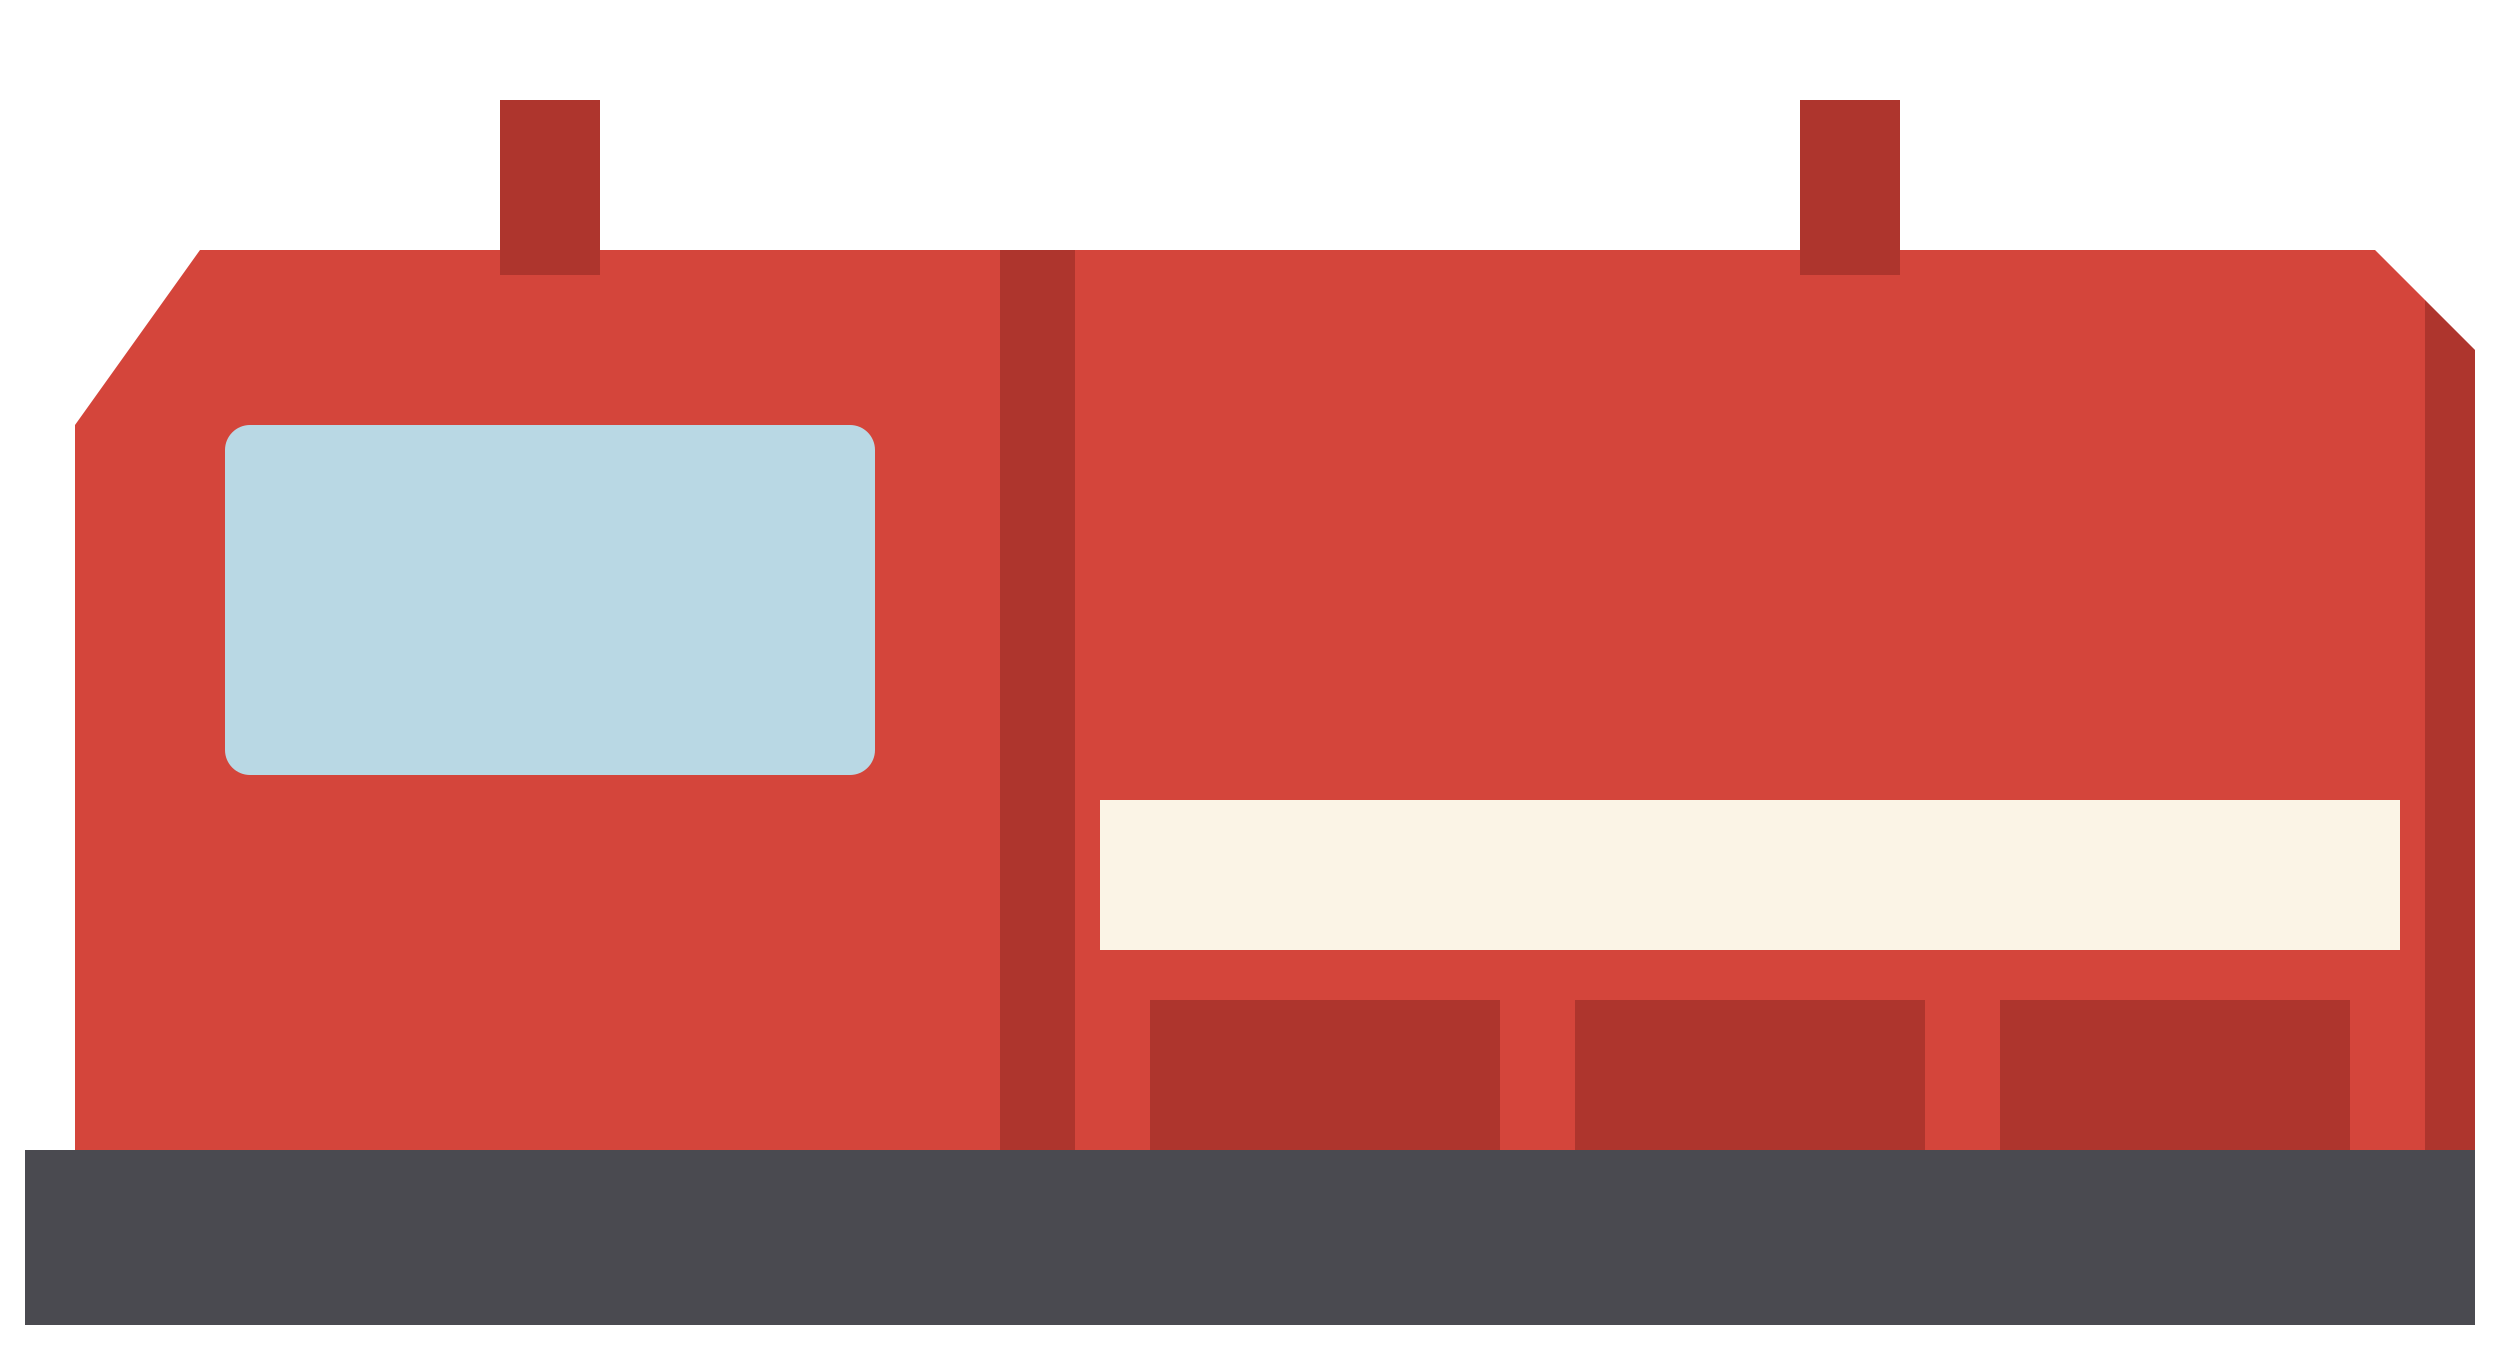
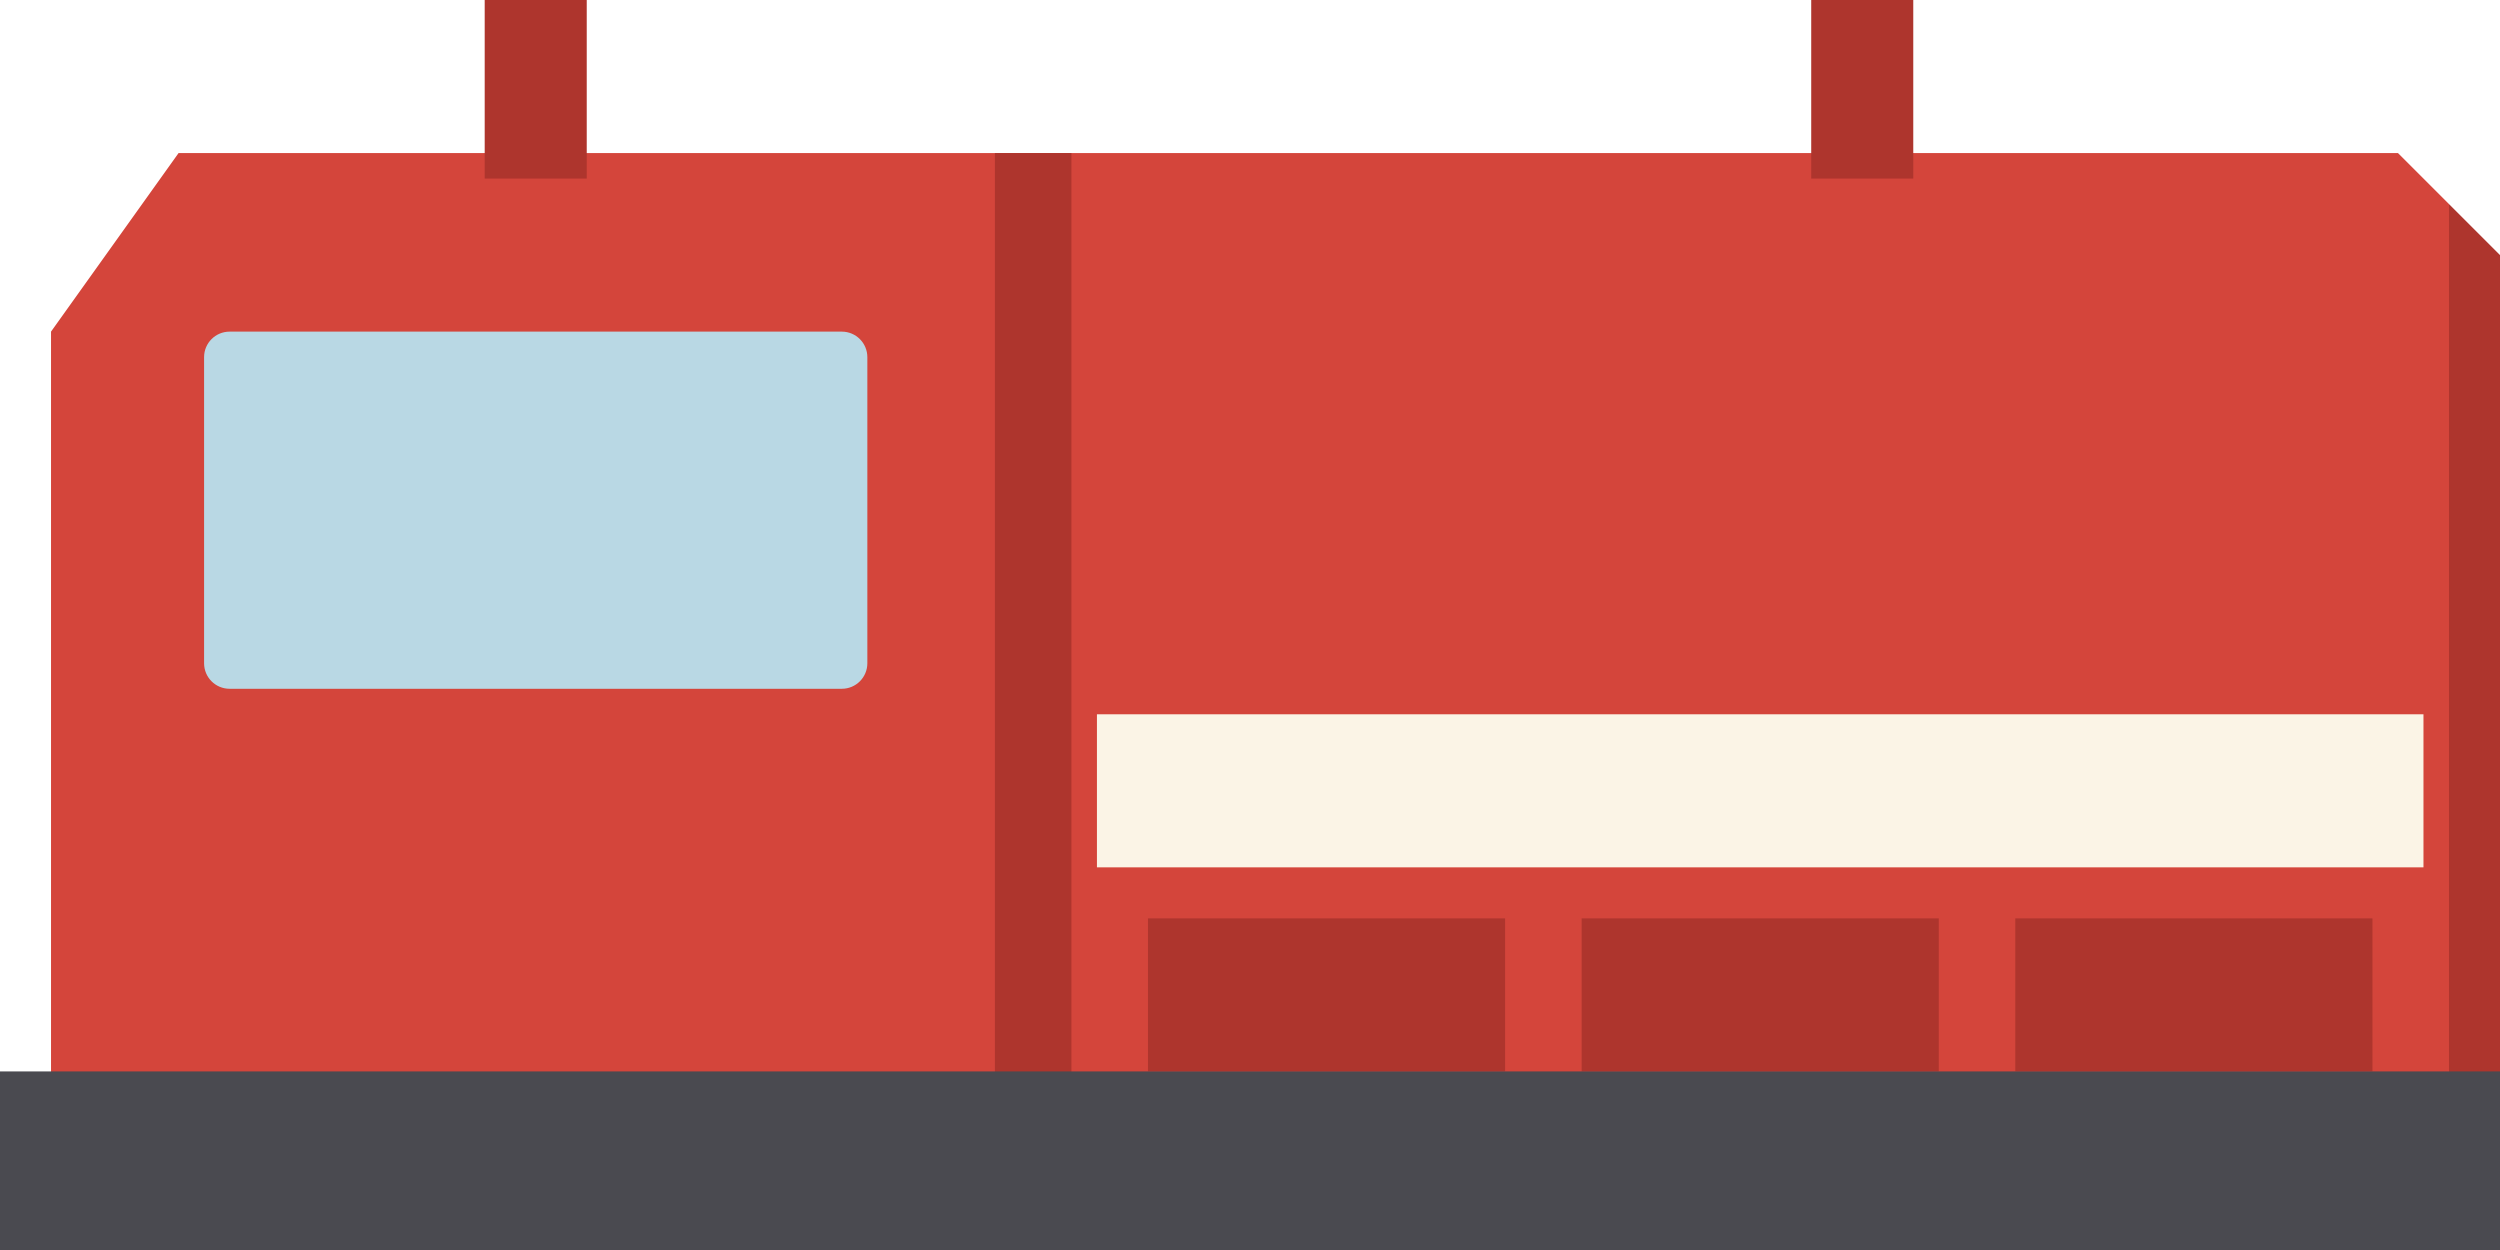
- <svg xmlns="http://www.w3.org/2000/svg" width="300" height="162" viewBox="0 0 100 54">
+ <svg xmlns="http://www.w3.org/2000/svg" width="294" height="147" viewBox="1 4 98 49">
  <polygon points="5,52 5,19 10,12 97,12 99,14 99,52" fill="#AE352D" />
  <polygon points="3,50 3,17 8,10 95,10 97,12 97,50" fill="#D4453B" />
  <rect x="40" y="10" width="3" height="40" fill="#AE352D" />
  <rect x="9" y="17" width="26" height="14" rx="1" fill="#B9D8E4" />
  <rect x="44" y="32" width="52" height="6" fill="#FBF4E6" />
  <rect x="46" y="40" width="14" height="6" fill="#AE352D" />
  <rect x="63" y="40" width="14" height="6" fill="#AE352D" />
  <rect x="80" y="40" width="14" height="6" fill="#AE352D" />
  <rect x="1" y="46" width="98" height="7" fill="#4A4A50" />
  <rect x="20" y="4" width="4" height="7" fill="#AE352D" />
  <rect x="72" y="4" width="4" height="7" fill="#AE352D" />
</svg>
